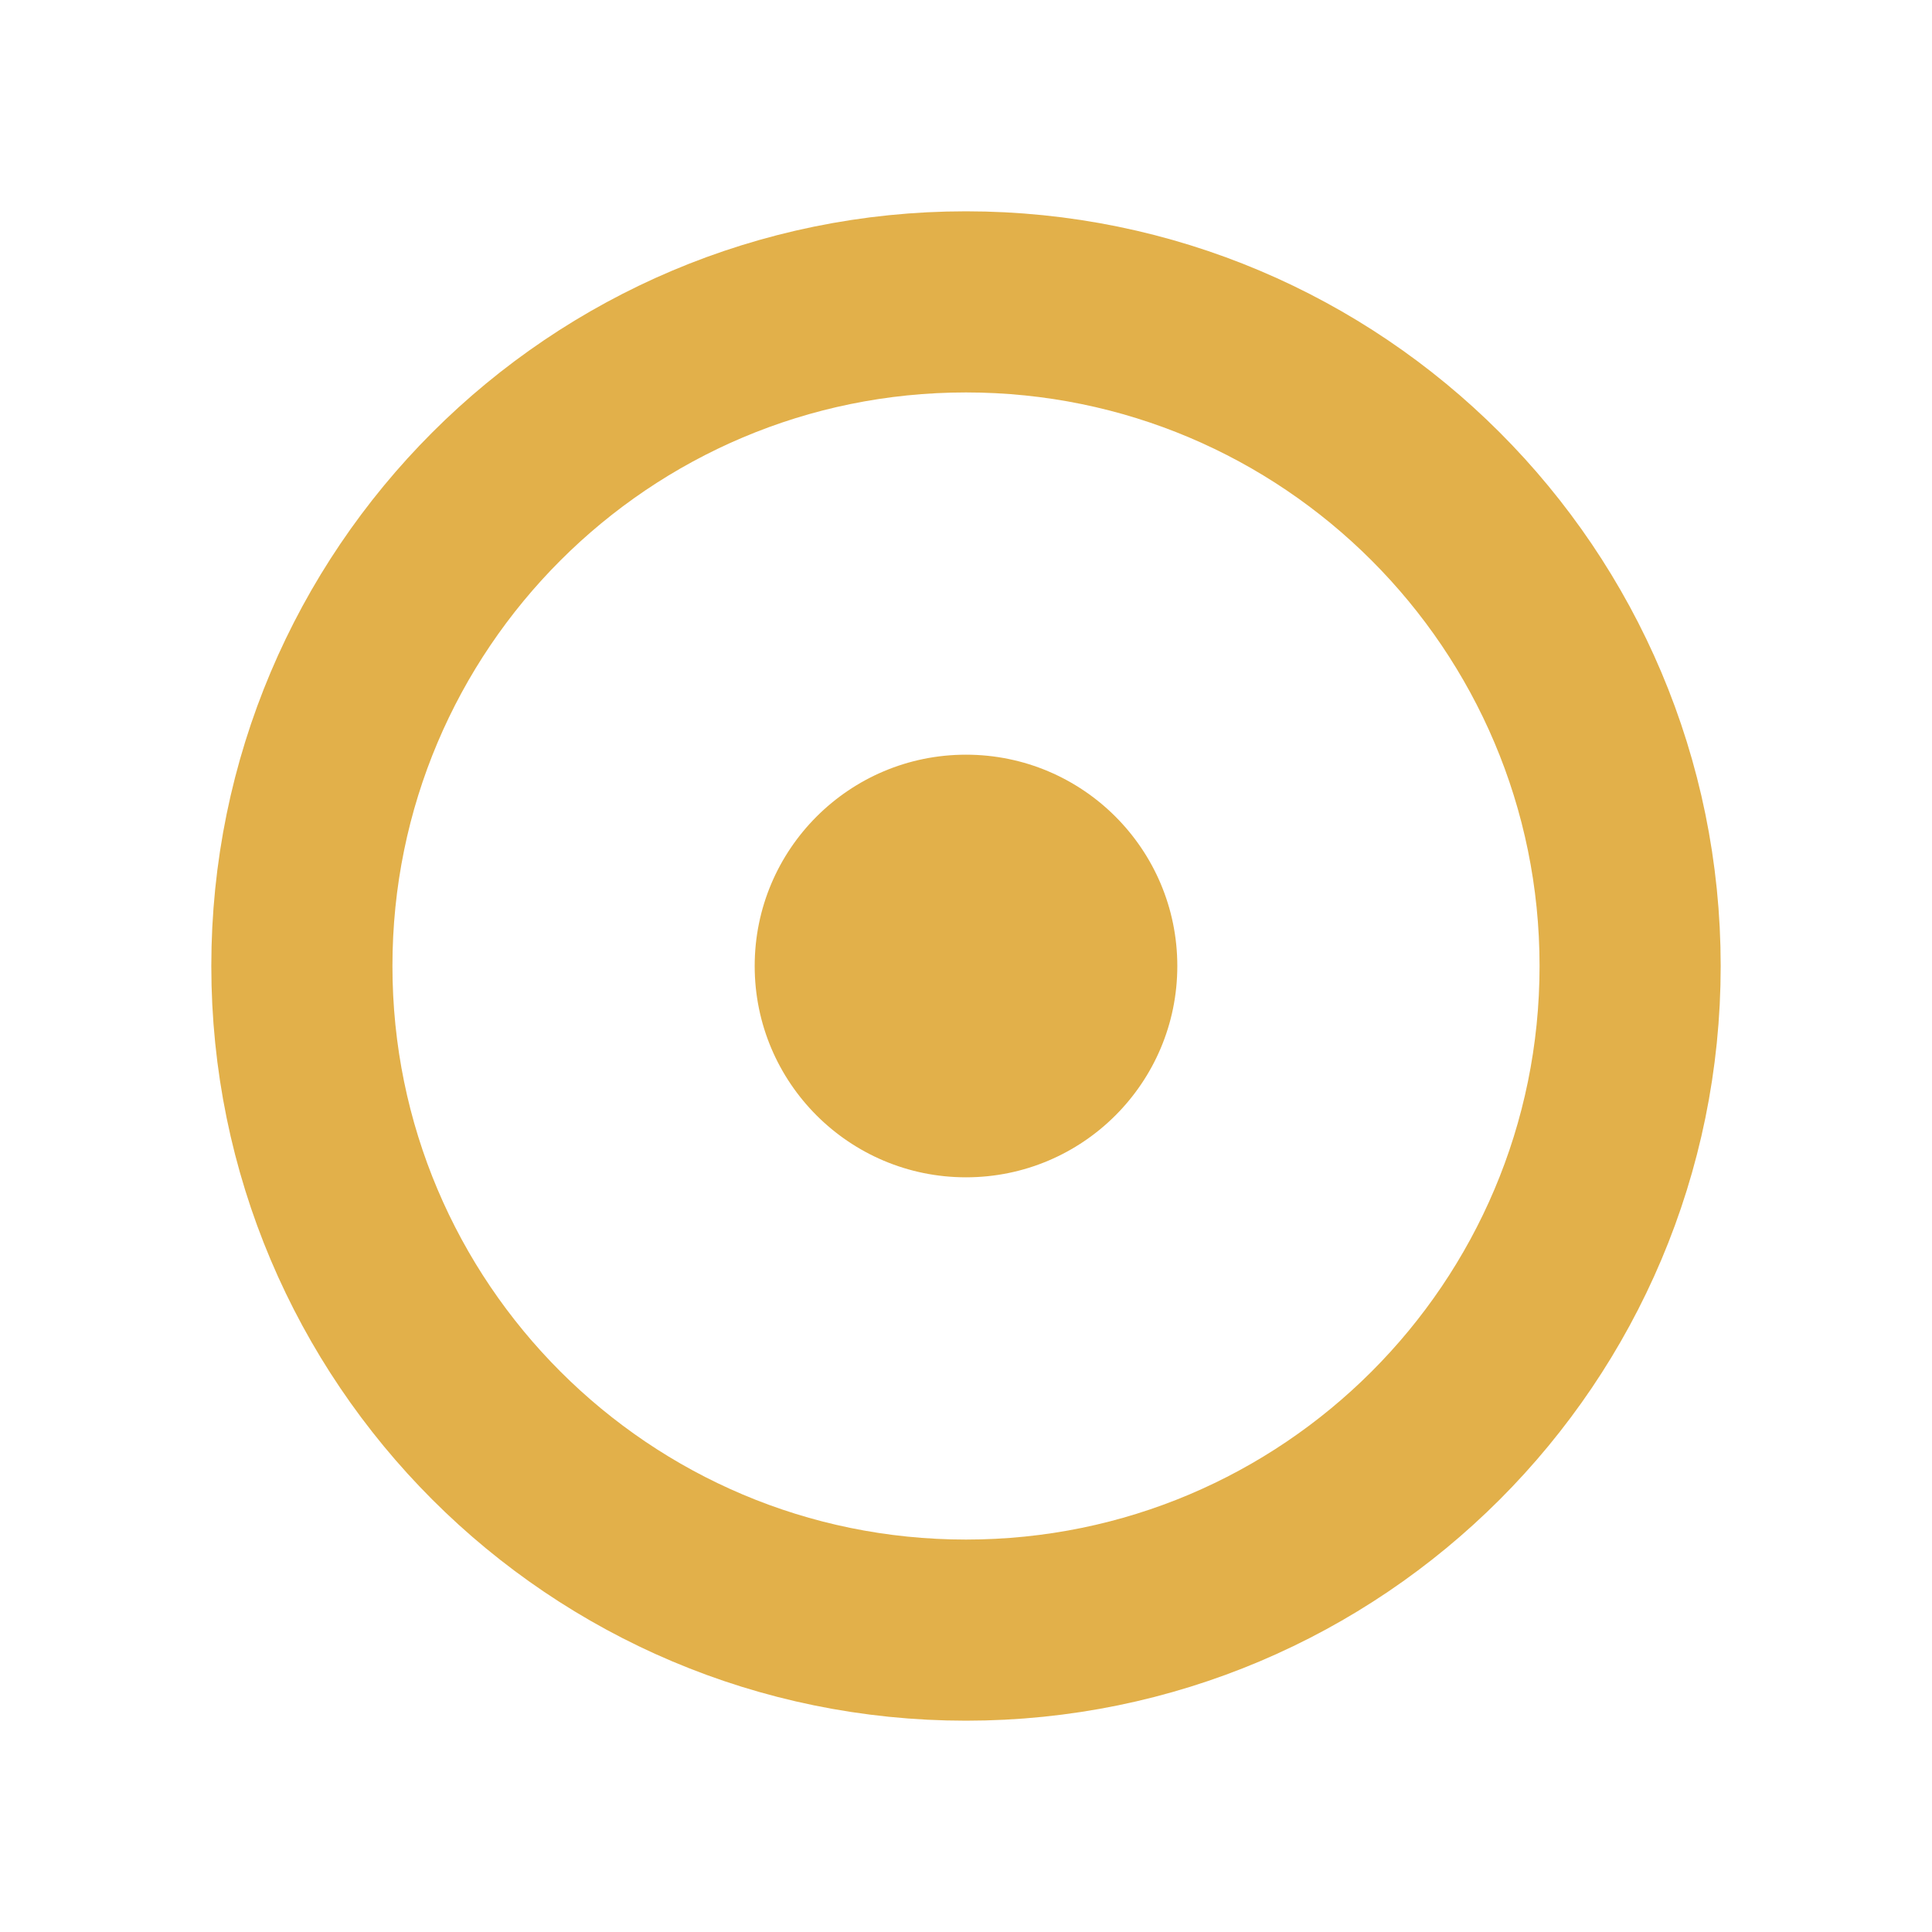
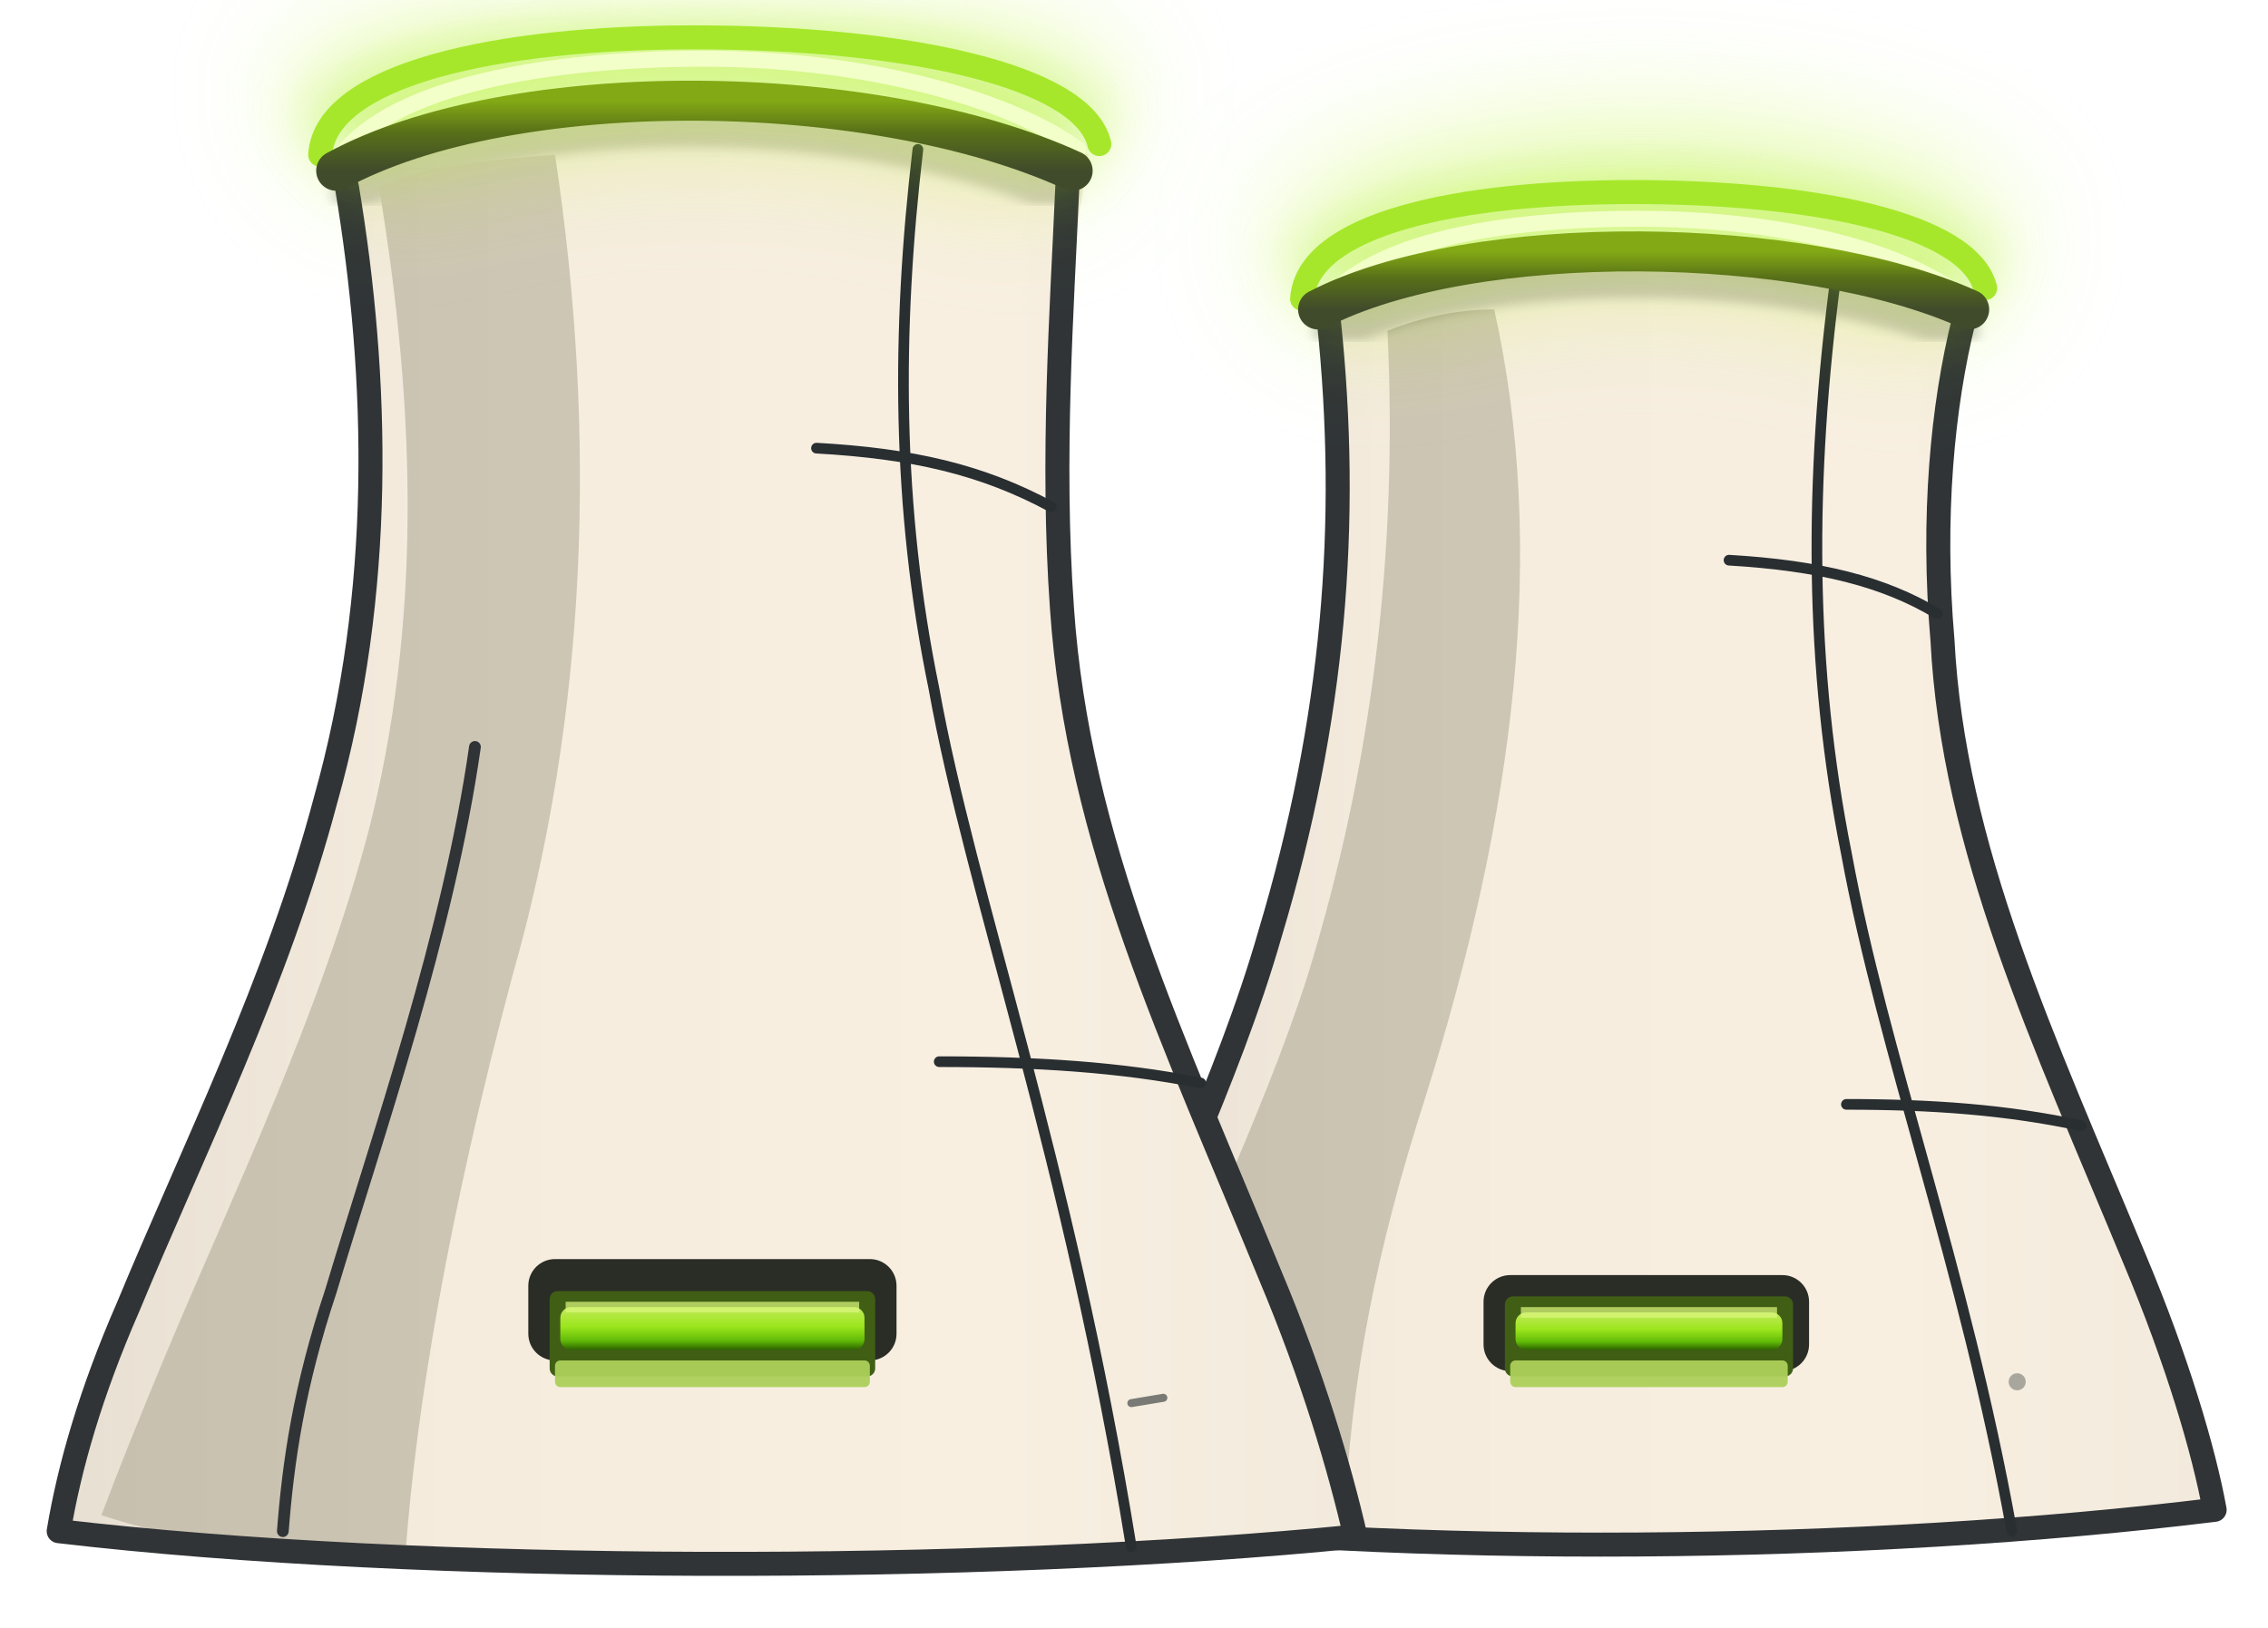
- <svg xmlns="http://www.w3.org/2000/svg" viewBox="0 0 32 32" fill="none">
-   <circle cx="16" cy="16" r="11" stroke="#e2b04a" stroke-width="3" />
-   <circle cx="16" cy="16" r="3.5" fill="#e2b04a" />
+ <svg xmlns="http://www.w3.org/2000/svg" width="425" height="305" viewBox="20 175 425 305" role="img" aria-label="Two cooling towers with green lights">
+   <defs>
+     <linearGradient id="tower" x1="0" y1="0" x2="1" y2="0">
+       <stop offset="0" stop-color="#e7dfd2" />
+       <stop offset="0.3" stop-color="#f5ecde" />
+       <stop offset="0.72" stop-color="#f8efe1" />
+       <stop offset="1" stop-color="#f2eadc" />
+     </linearGradient>
+     <linearGradient id="shade" x1="0" y1="0" x2="1" y2="0">
+       <stop offset="0" stop-color="#c8c0af" />
+       <stop offset="0.88" stop-color="#cec6b5" />
+       <stop offset="1" stop-color="#cec6b5" />
+     </linearGradient>
+     <linearGradient id="rimShade" x1="0" y1="0" x2="0" y2="1">
+       <stop offset="0" stop-color="#83a915" />
+       <stop offset="0.45" stop-color="#587018" />
+       <stop offset="1" stop-color="#404b2b" />
+     </linearGradient>
+     <linearGradient id="lamp" x1="0" y1="0" x2="0" y2="1">
+       <stop offset="0" stop-color="#c2e95b" />
+       <stop offset="0.45" stop-color="#9ce61d" />
+       <stop offset="0.78" stop-color="#63bc08" />
+       <stop offset="1" stop-color="#2e6500" />
+     </linearGradient>
+     <filter id="greenGlow" filterUnits="userSpaceOnUse" x="40" y="155" width="420" height="115">
+       <feGaussianBlur stdDeviation="12" />
+     </filter>
+     <filter id="greenBloom" filterUnits="userSpaceOnUse" x="50" y="165" width="400" height="100">
+       <feGaussianBlur stdDeviation="5" />
+     </filter>
+     <filter id="rimShadow" x="-20%" y="-20%" width="140%" height="140%">
+       <feGaussianBlur stdDeviation="0.9" />
+     </filter>
+   </defs>
+   <path d="M269 229C274 271 270 310 258 350c-8 28-22 55-30 79-4 12-7 23-9 30 65 8 151 7 216-1-2-11-7-28-15-47-17-41-34-77-36-116-2-23 0-44 5-65-29-11-87-12-120-1z" fill="url(#tower)" />
+   <path d="M269 235C273 273 270 310 258 350c-8 28-22 55-30 79-4 12-7 23-9 30 65 8 151 7 216-1-2-11-7-28-15-47-17-41-34-77-36-116-2-23 0-44 4-60" fill="none" stroke="#303437" stroke-width="4.5" stroke-linejoin="round" stroke-linecap="round" />
+   <path d="M280 237c2 42-3 82-15 121-9 28-22 52-29 76l-6 22c13 2 28 3 42 4 1-26 6-51 15-79 17-54 23-103 13-148-8 0-15 2-20 4z" fill="url(#shade)" />
+   <path d="M364 227c-5 38-5 73 2 108 7 38 22 77 31 127" fill="none" stroke="#292e31" stroke-width="2" stroke-linecap="round" />
+   <path d="M344 280c17 1 29 4 39 10M366 382c16 0 30 1 44 4" fill="none" stroke="#292e31" stroke-width="2" stroke-linecap="round" />
+   <circle cx="398" cy="434" r="1.6" fill="#a9a69d" />
+   <path d="M267 228c18-19 95-22 122 0" fill="none" stroke="#b1f20a" stroke-width="26" opacity=".34" filter="url(#greenGlow)" />
+   <path d="M266 229c19-18 96-21 124 0" fill="none" stroke="#a8ed19" stroke-width="15" opacity=".38" filter="url(#greenBloom)" />
+   <path d="M264 231c1-14 29-20 62-20 34 0 63 6 66 18" fill="none" stroke="#a6e72c" stroke-width="4.5" stroke-linecap="round" />
+   <path d="M268 232c9-12 34-16 59-16 27 0 50 6 61 15" fill="none" stroke="#f3ffc8" stroke-width="3" stroke-linecap="round" />
+   <path d="M270 237c28-14 86-13 117 0" fill="none" stroke="#30352e" stroke-width="8" stroke-linecap="round" opacity=".2" filter="url(#rimShadow)" />
+   <path d="M267 233c29-15 91-14 122 0" fill="none" stroke="url(#rimShade)" stroke-width="7.5" stroke-linecap="round" />
+   <path d="M84 204c7 42 8 81-3 121-9 34-25 66-37 95-7 16-11 30-13 42 68 8 173 8 243 1-3-13-8-30-16-49-18-44-36-81-39-125-2-28 0-56 5-85-34-14-105-15-140 0z" fill="url(#tower)" />
+   <path d="M86 211c31-17 96-16 132 0" fill="none" stroke="#30352e" stroke-width="8" stroke-linecap="round" opacity=".2" filter="url(#rimShadow)" />
+   <path d="M91 210c7 42 8 82-2 121-9 34-25 67-38 98-5 12-9 22-12 30 18 6 37 7 57 7 2-27 8-63 20-108 14-49 16-101 8-154-13 1-24 2-33 6z" fill="url(#shade)" />
+   <path d="M85 210c6 36 7 76-4 115-9 34-25 66-37 95-7 16-11 30-13 42 68 8 173 8 243 1-3-13-8-30-16-49-18-44-36-81-39-125-2-28 0-56 1-79" fill="none" stroke="#303437" stroke-width="4.5" stroke-linejoin="round" stroke-linecap="round" />
+   <path d="M192 203c-4 34-4 67 3 101 7 39 25 87 37 161" fill="none" stroke="#292e31" stroke-width="2" stroke-linecap="round" />
+   <path d="M173 259c18 1 31 4 44 11M196 374c18 0 34 1 49 4" fill="none" stroke="#292e31" stroke-width="2" stroke-linecap="round" />
+   <path d="M109 315c-5 35-18 72-27 102-6 18-8 32-9 45" fill="none" stroke="#303437" stroke-width="2.2" stroke-linecap="round" />
+   <path d="M232 438l6-1" stroke="#797a76" stroke-width="1.5" stroke-linecap="round" />
+   <path d="M83 201c20-20 109-22 139 0" fill="none" stroke="#b1f20a" stroke-width="27" opacity=".34" filter="url(#greenGlow)" />
+   <path d="M81 202c21-19 111-21 143 0" fill="none" stroke="#a8ed19" stroke-width="15" opacity=".38" filter="url(#greenBloom)" />
+   <path d="M80 204c1-15 33-22 70-22 39 0 73 7 76 20" fill="none" stroke="#a6e72c" stroke-width="4.5" stroke-linecap="round" />
+   <path d="M84 204c10-13 39-18 68-18 31 0 58 8 70 17" fill="none" stroke="#f3ffc8" stroke-width="3" stroke-linecap="round" />
+   <path d="M83 207c33-18 101-17 138 0" fill="none" stroke="url(#rimShade)" stroke-width="7.5" stroke-linecap="round" />
+   <g>
+     <rect x="119" y="411" width="69" height="19" rx="5" fill="#2a2d26" />
+     <rect x="123" y="417" width="61" height="16" rx="1.5" fill="#405f15" />
+     <rect x="125" y="420" width="57" height="8" rx="2" fill="url(#lamp)" />
+     <path d="M126 420h55" stroke="#d9f77b" stroke-width="2" opacity=".72" />
+     <rect x="124" y="430" width="59" height="5" rx="1" fill="#acd05a" opacity=".95" />
+   </g>
+   <g>
+     <rect x="298" y="414" width="61" height="18" rx="5" fill="#2a2d26" />
+     <rect x="302" y="418" width="54" height="15" rx="1.5" fill="#405f15" />
+     <rect x="304" y="421" width="50" height="7" rx="2" fill="url(#lamp)" />
+     <path d="M305 421h48" stroke="#d9f77b" stroke-width="2" opacity=".72" />
+     <rect x="303" y="430" width="52" height="5" rx="1" fill="#acd05a" opacity=".95" />
+   </g>
</svg>
